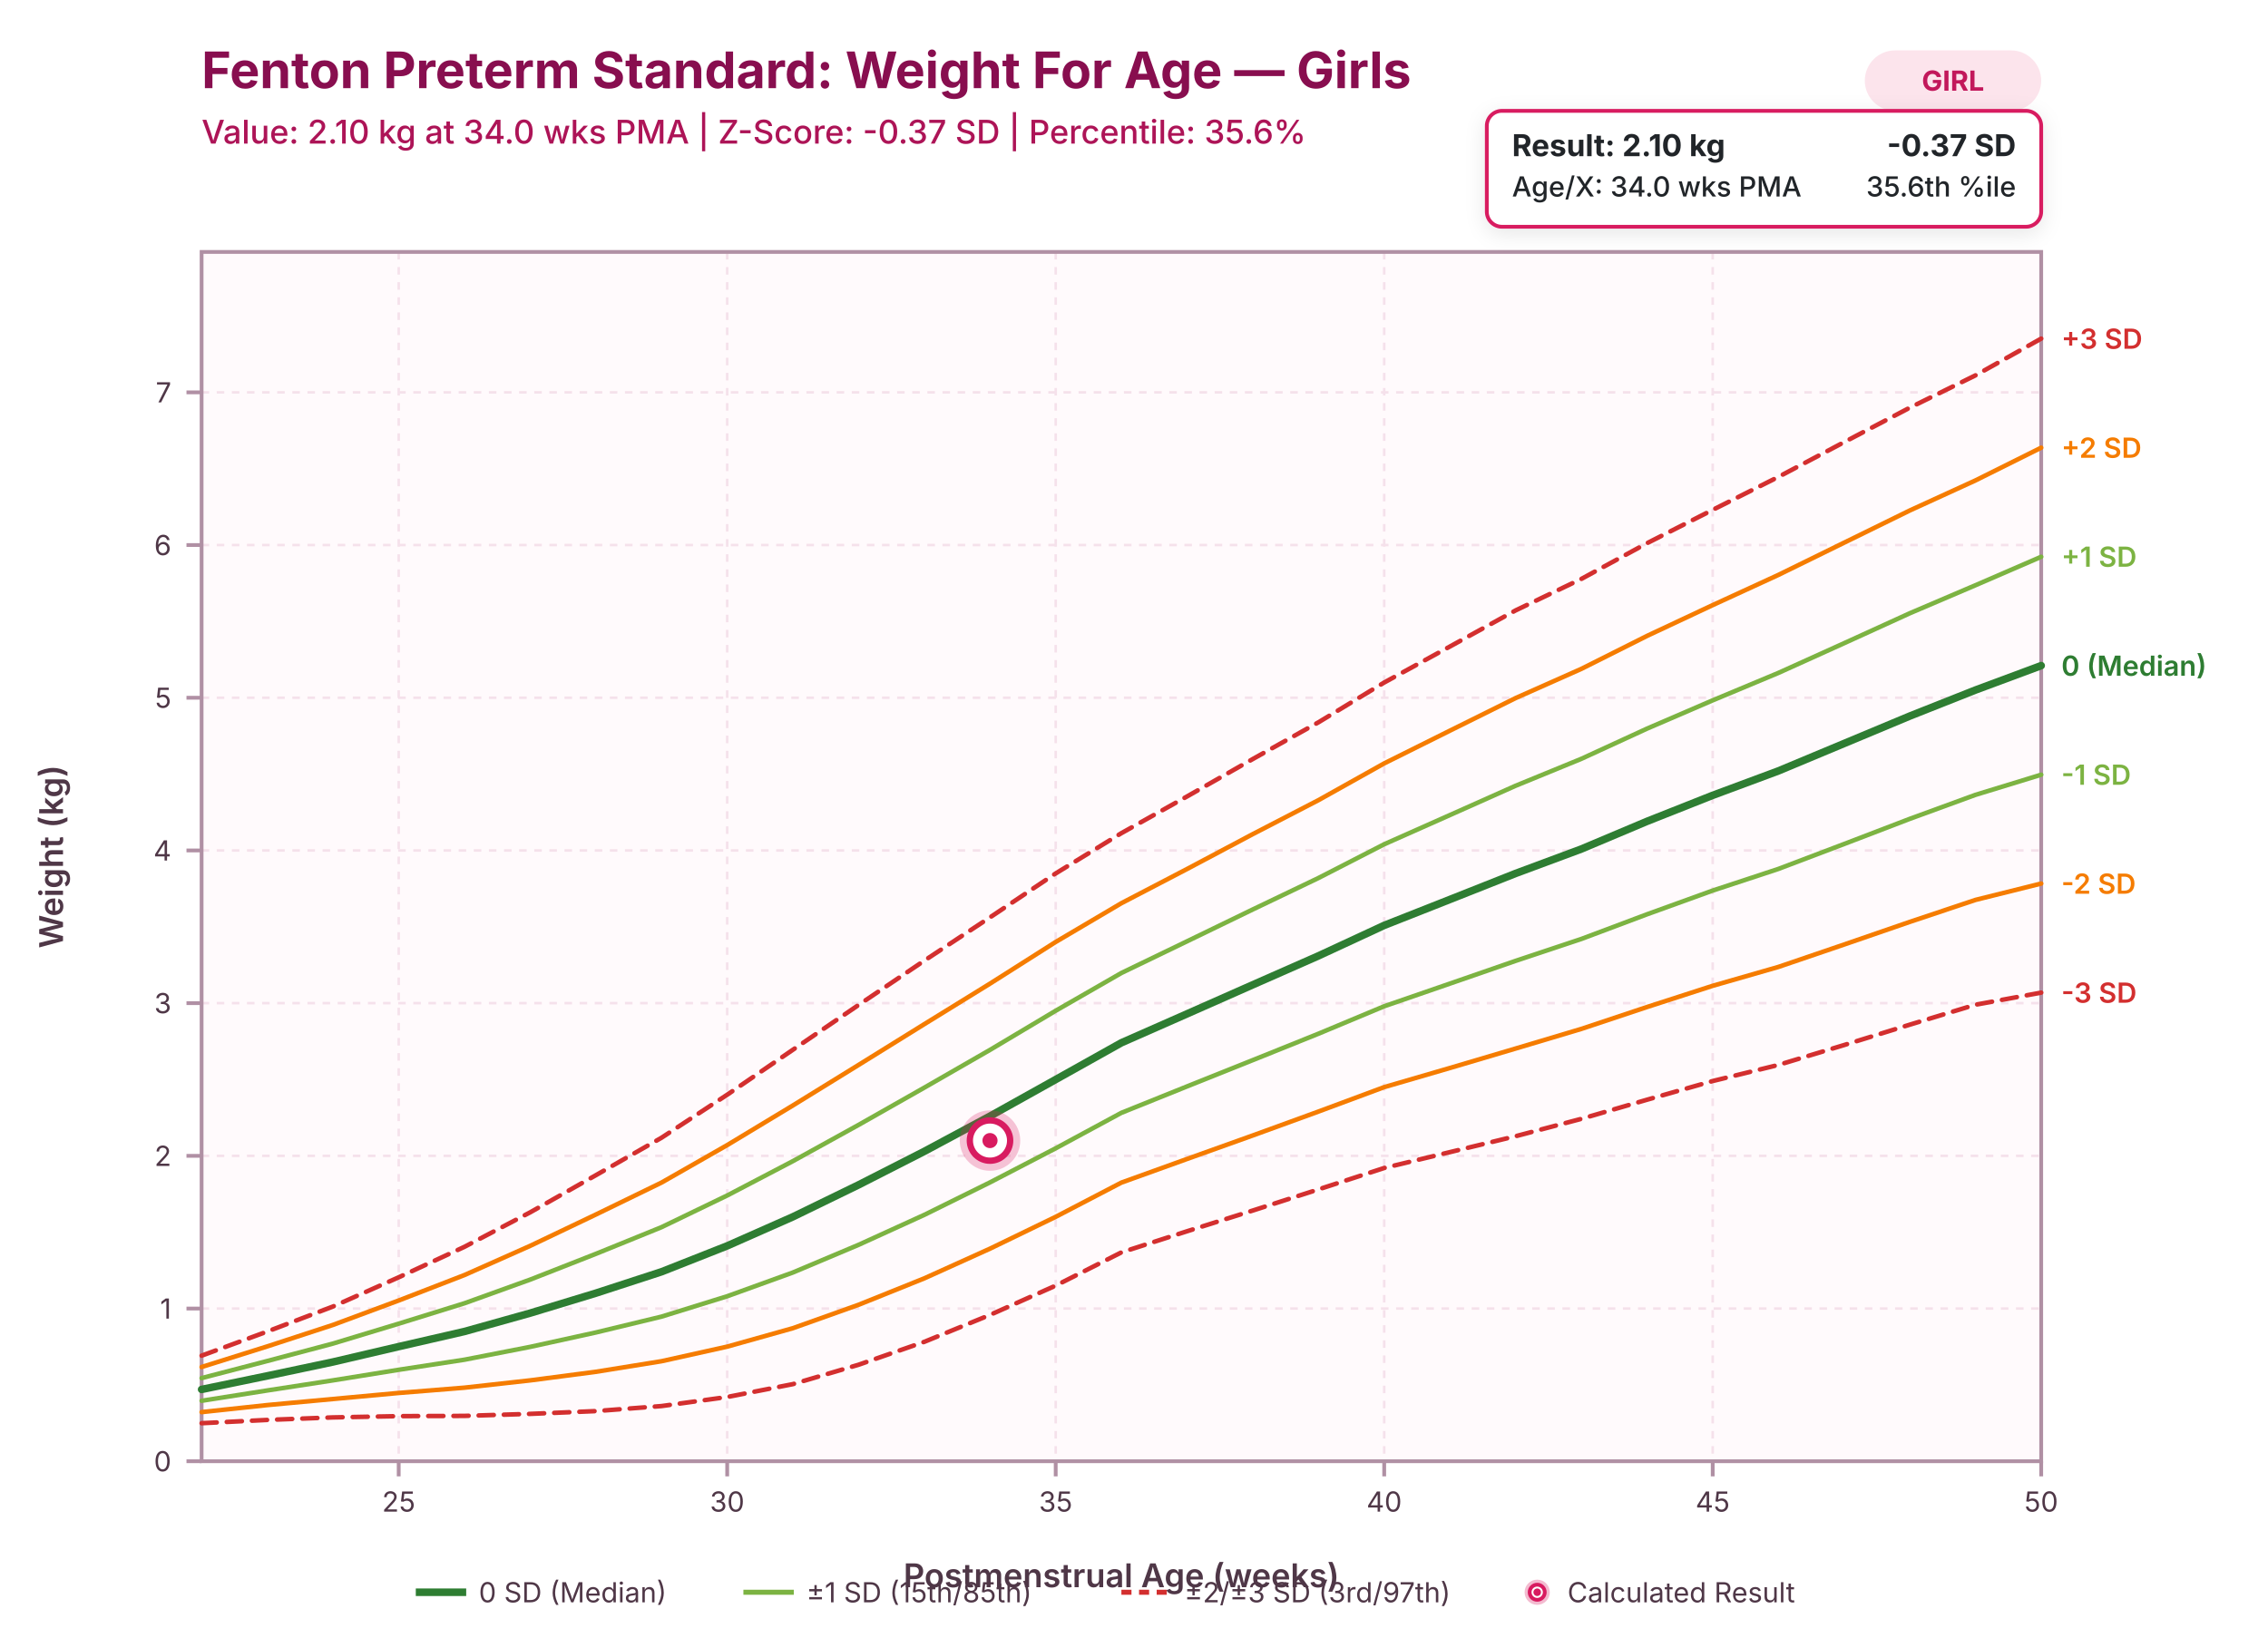
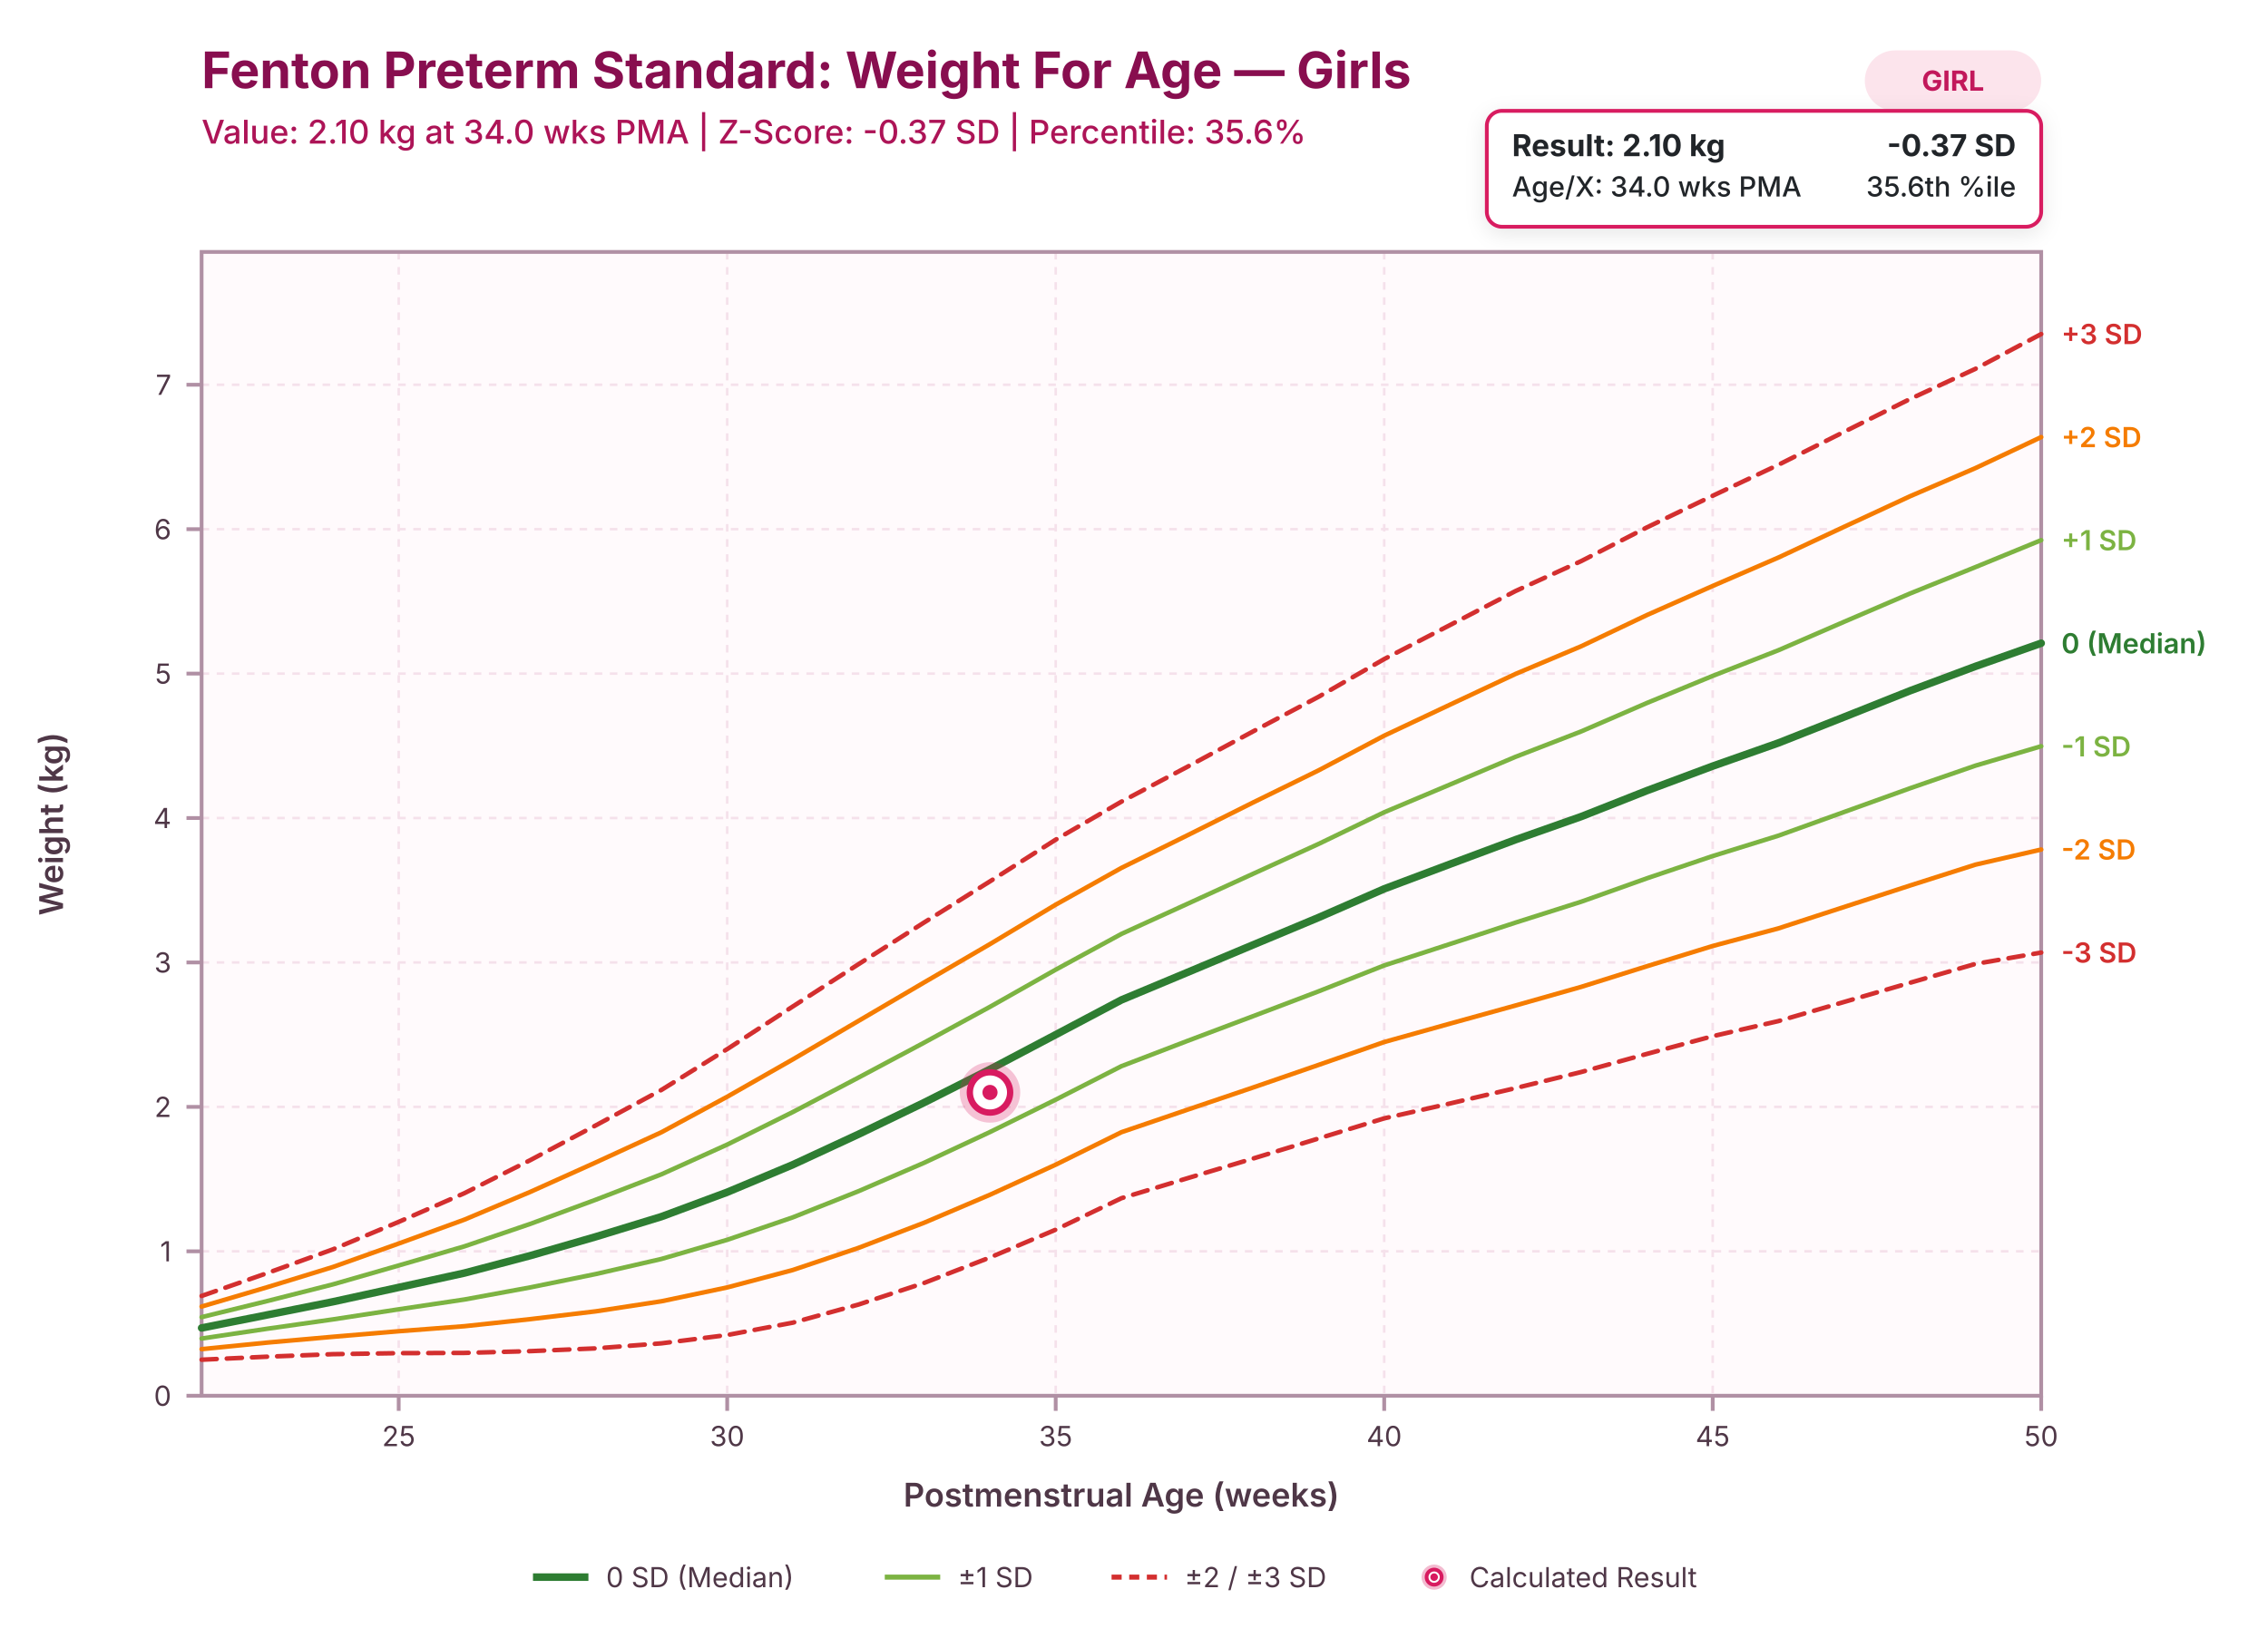
<svg xmlns="http://www.w3.org/2000/svg" viewBox="0 0 900.0 650.0" width="900.0" height="650.0">
  <style>
    .bg { fill: rgb(255, 255, 255); }
    .chart-bg { fill: rgb(255, 250, 252); }
    .title { font-family: system-ui, -apple-system, sans-serif; font-size: 20px; font-weight: 700; fill: rgb(136, 14, 79); }
    .subtitle { font-family: system-ui, -apple-system, sans-serif; font-size: 13px; font-weight: 500; fill: rgb(173, 20, 87); }
    .axis-title { font-family: system-ui, -apple-system, sans-serif; font-size: 13px; font-weight: 600; fill: rgb(79, 55, 71); }
    .tick-label { font-family: system-ui, -apple-system, sans-serif; font-size: 11px; fill: rgb(79, 55, 71); }
    .curve-label { font-family: system-ui, -apple-system, sans-serif; font-size: 11px; font-weight: 600; }
    .grid-line { stroke: rgb(245, 225, 235); stroke-width: 1; stroke-dasharray: 3,3; }
    .axis-line { stroke: rgb(176, 144, 164); stroke-width: 1.5; }
    .callout-box { fill: rgba(255, 255, 255, 1.00); stroke: rgb(216, 27, 96); stroke-width: 1.5; rx: 6; ry: 6; filter: drop-shadow(0px 2px 4px rgba(0,0,0,0.1)); }
    .callout-text-bold { font-family: system-ui, -apple-system, sans-serif; font-size: 12px; font-weight: 700; fill: rgb(33, 37, 41); }
    .callout-text { font-family: system-ui, -apple-system, sans-serif; font-size: 11px; font-weight: 500; fill: rgb(33, 37, 41); }
    .badge-bg { fill: rgb(252, 228, 236); rx: 12; ry: 12; }
    .badge-text { font-family: system-ui, -apple-system, sans-serif; font-size: 11px; font-weight: 700; fill: rgb(194, 24, 91); }
  </style>
  <rect class="bg" width="900.0" height="650.0" />
  <g transform="translate(80.0, 35)">
    <text class="title" x="0" y="0">Fenton Preterm Standard: Weight For Age — Girls</text>
    <text class="subtitle" x="0" y="22">Value: 2.10 kg at 34.0 wks PMA | Z-Score: -0.37 SD | Percentile: 35.6%</text>
  </g>
  <g transform="translate(740.0, 20)">
    <rect class="badge-bg" width="70" height="24" />
    <text class="badge-text" x="35" y="16" text-anchor="middle">GIRL</text>
  </g>
-   <rect class="chart-bg" x="80.0" y="100.0" width="730.0" height="480.0" />
-   <line class="grid-line" x1="158.214" y1="100.0" x2="158.214" y2="580.0" />
-   <line class="grid-line" x1="288.571" y1="100.0" x2="288.571" y2="580.0" />
-   <line class="grid-line" x1="418.929" y1="100.0" x2="418.929" y2="580.0" />
-   <line class="grid-line" x1="549.286" y1="100.0" x2="549.286" y2="580.0" />
-   <line class="grid-line" x1="679.643" y1="100.0" x2="679.643" y2="580.0" />
-   <line class="grid-line" x1="810.0" y1="100.0" x2="810.0" y2="580.0" />
-   <line class="grid-line" x1="80.0" y1="580.0" x2="810.0" y2="580.0" />
-   <line class="grid-line" x1="80.0" y1="519.39" x2="810.0" y2="519.39" />
-   <line class="grid-line" x1="80.0" y1="458.781" x2="810.0" y2="458.781" />
-   <line class="grid-line" x1="80.0" y1="398.171" x2="810.0" y2="398.171" />
-   <line class="grid-line" x1="80.0" y1="337.561" x2="810.0" y2="337.561" />
-   <line class="grid-line" x1="80.0" y1="276.951" x2="810.0" y2="276.951" />
-   <line class="grid-line" x1="80.0" y1="216.342" x2="810.0" y2="216.342" />
-   <line class="grid-line" x1="80.0" y1="155.732" x2="810.0" y2="155.732" />
-   <rect class="axis-line" fill="none" x="80.0" y="100.0" width="730.0" height="480.0" />
-   <line class="axis-line" x1="158.214" y1="580.0" x2="158.214" y2="586.0" />
-   <text class="tick-label" x="158.214" y="600.0" text-anchor="middle">25</text>
-   <line class="axis-line" x1="288.571" y1="580.0" x2="288.571" y2="586.0" />
-   <text class="tick-label" x="288.571" y="600.0" text-anchor="middle">30</text>
-   <line class="axis-line" x1="418.929" y1="580.0" x2="418.929" y2="586.0" />
-   <text class="tick-label" x="418.929" y="600.0" text-anchor="middle">35</text>
-   <line class="axis-line" x1="549.286" y1="580.0" x2="549.286" y2="586.0" />
-   <text class="tick-label" x="549.286" y="600.0" text-anchor="middle">40</text>
-   <line class="axis-line" x1="679.643" y1="580.0" x2="679.643" y2="586.0" />
-   <text class="tick-label" x="679.643" y="600.0" text-anchor="middle">45</text>
-   <line class="axis-line" x1="810.0" y1="580.0" x2="810.0" y2="586.0" />
-   <text class="tick-label" x="810.0" y="600.0" text-anchor="middle">50</text>
-   <text class="axis-title" x="445.0" y="630.0" text-anchor="middle">Postmenstrual Age (weeks)</text>
-   <line class="axis-line" x1="74.0" y1="580.0" x2="80.0" y2="580.0" />
-   <text class="tick-label" x="68.0" y="584.0" text-anchor="end">0</text>
-   <line class="axis-line" x1="74.0" y1="519.39" x2="80.0" y2="519.39" />
-   <text class="tick-label" x="68.0" y="523.39" text-anchor="end">1</text>
-   <line class="axis-line" x1="74.0" y1="458.781" x2="80.0" y2="458.781" />
-   <text class="tick-label" x="68.0" y="462.781" text-anchor="end">2</text>
-   <line class="axis-line" x1="74.0" y1="398.171" x2="80.0" y2="398.171" />
-   <text class="tick-label" x="68.0" y="402.171" text-anchor="end">3</text>
-   <line class="axis-line" x1="74.0" y1="337.561" x2="80.0" y2="337.561" />
-   <text class="tick-label" x="68.0" y="341.561" text-anchor="end">4</text>
-   <line class="axis-line" x1="74.0" y1="276.951" x2="80.0" y2="276.951" />
-   <text class="tick-label" x="68.0" y="280.951" text-anchor="end">5</text>
-   <line class="axis-line" x1="74.0" y1="216.342" x2="80.0" y2="216.342" />
-   <text class="tick-label" x="68.0" y="220.342" text-anchor="end">6</text>
-   <line class="axis-line" x1="74.0" y1="155.732" x2="80.0" y2="155.732" />
-   <text class="tick-label" x="68.0" y="159.732" text-anchor="end">7</text>
-   <text class="axis-title" x="0" y="0" transform="translate(25, 340.0) rotate(-90)" text-anchor="middle">Weight (kg)</text>
-   <path d="M 80.0 564.9 L 106.1 563.6 L 132.1 562.6 L 158.2 562.1 L 184.3 562.0 L 210.4 561.2 L 236.4 560.1 L 262.5 558.1 L 288.6 554.5 L 314.6 549.4 L 340.7 541.7 L 366.8 532.6 L 392.9 521.9 L 418.9 510.3 L 445.0 497.1 L 471.1 488.7 L 497.1 480.5 L 523.2 472.1 L 549.3 463.6 L 575.4 457.3 L 601.4 451.0 L 627.5 444.1 L 653.6 436.5 L 679.6 429.1 L 705.7 422.7 L 731.8 414.8 L 757.9 406.7 L 783.9 398.8 L 810.0 394.0" fill="none" stroke="rgb(211, 47, 47)" stroke-width="1.8" stroke-dasharray="6,4" stroke-linecap="round" stroke-linejoin="round" />
-   <text class="curve-label" x="818.0" y="398.008" fill="rgb(211, 47, 47)">-3 SD</text>
-   <path d="M 80.0 560.5 L 106.1 557.7 L 132.1 555.3 L 158.2 552.9 L 184.3 550.8 L 210.4 547.9 L 236.4 544.5 L 262.5 540.3 L 288.6 534.5 L 314.6 527.2 L 340.7 517.9 L 366.8 507.4 L 392.9 495.6 L 418.9 483.0 L 445.0 469.4 L 471.1 460.0 L 497.1 450.7 L 523.2 441.2 L 549.3 431.5 L 575.4 423.9 L 601.4 416.2 L 627.5 408.4 L 653.6 399.7 L 679.6 391.3 L 705.7 383.8 L 731.8 374.9 L 757.9 365.9 L 783.9 357.2 L 810.0 350.7" fill="none" stroke="rgb(245, 124, 0)" stroke-width="1.8" stroke-linecap="round" stroke-linejoin="round" />
-   <text class="curve-label" x="818.0" y="354.746" fill="rgb(245, 124, 0)">-2 SD</text>
-   <path d="M 80.0 556.0 L 106.1 551.9 L 132.1 547.9 L 158.2 543.7 L 184.3 539.7 L 210.4 534.6 L 236.4 528.9 L 262.5 522.6 L 288.6 514.5 L 314.6 505.1 L 340.7 494.1 L 366.8 482.2 L 392.9 469.3 L 418.9 455.8 L 445.0 441.7 L 471.1 431.2 L 497.1 420.8 L 523.2 410.3 L 549.3 399.4 L 575.4 390.4 L 601.4 381.4 L 627.5 372.7 L 653.6 362.9 L 679.6 353.5 L 705.7 344.9 L 731.8 335.0 L 757.9 325.0 L 783.9 315.5 L 810.0 307.5" fill="none" stroke="rgb(124, 179, 66)" stroke-width="1.8" stroke-linecap="round" stroke-linejoin="round" />
-   <text class="curve-label" x="818.0" y="311.485" fill="rgb(124, 179, 66)">-1 SD</text>
-   <path d="M 80.0 551.5 L 106.1 546.1 L 132.1 540.6 L 158.2 534.5 L 184.3 528.5 L 210.4 521.2 L 236.4 513.3 L 262.5 504.8 L 288.6 494.5 L 314.6 483.0 L 340.7 470.3 L 366.8 457.0 L 392.9 443.0 L 418.9 428.5 L 445.0 413.9 L 471.1 402.4 L 497.1 390.9 L 523.2 379.4 L 549.3 367.3 L 575.4 357.0 L 601.4 346.7 L 627.5 337.0 L 653.6 326.0 L 679.6 315.7 L 705.7 306.0 L 731.8 295.1 L 757.9 284.2 L 783.9 273.9 L 810.0 264.2" fill="none" stroke="rgb(46, 125, 50)" stroke-width="3.0" stroke-linecap="round" stroke-linejoin="round" />
-   <text class="curve-label" x="818.0" y="268.223" fill="rgb(46, 125, 50)">0 (Median)</text>
-   <path d="M 80.0 547.0 L 106.1 540.2 L 132.1 533.3 L 158.2 525.4 L 184.3 517.3 L 210.4 507.9 L 236.4 497.7 L 262.5 487.1 L 288.6 474.5 L 314.6 460.9 L 340.7 446.5 L 366.8 431.7 L 392.9 416.7 L 418.9 401.2 L 445.0 386.2 L 471.1 373.6 L 497.1 361.0 L 523.2 348.5 L 549.3 335.1 L 575.4 323.5 L 601.4 311.9 L 627.5 301.2 L 653.6 289.2 L 679.6 278.0 L 705.7 267.1 L 731.8 255.3 L 757.9 243.4 L 783.9 232.3 L 810.0 221.0" fill="none" stroke="rgb(124, 179, 66)" stroke-width="1.8" stroke-linecap="round" stroke-linejoin="round" />
-   <text class="curve-label" x="818.0" y="224.962" fill="rgb(124, 179, 66)">+1 SD</text>
-   <path d="M 80.0 542.6 L 106.1 534.4 L 132.1 525.9 L 158.2 516.2 L 184.3 506.1 L 210.4 494.5 L 236.4 482.1 L 262.5 469.4 L 288.6 454.5 L 314.6 438.8 L 340.7 422.7 L 366.8 406.5 L 392.9 390.4 L 418.9 373.9 L 445.0 358.5 L 471.1 344.9 L 497.1 331.1 L 523.2 317.6 L 549.3 303.0 L 575.4 290.0 L 601.4 277.1 L 627.5 265.5 L 653.6 252.4 L 679.6 240.2 L 705.7 228.2 L 731.8 215.4 L 757.9 202.6 L 783.9 190.7 L 810.0 177.7" fill="none" stroke="rgb(245, 124, 0)" stroke-width="1.8" stroke-linecap="round" stroke-linejoin="round" />
-   <text class="curve-label" x="818.0" y="181.701" fill="rgb(245, 124, 0)">+2 SD</text>
-   <path d="M 80.0 538.1 L 106.1 528.5 L 132.1 518.6 L 158.2 507.0 L 184.3 494.9 L 210.4 481.2 L 236.4 466.5 L 262.5 451.6 L 288.6 434.5 L 314.6 416.7 L 340.7 398.9 L 366.8 381.3 L 392.9 364.1 L 418.9 346.7 L 445.0 330.7 L 471.1 316.1 L 497.1 301.3 L 523.2 286.7 L 549.3 270.9 L 575.4 256.6 L 601.4 242.3 L 627.5 229.8 L 653.6 215.6 L 679.6 202.4 L 705.7 189.3 L 731.8 175.5 L 757.9 161.8 L 783.9 149.0 L 810.0 134.4" fill="none" stroke="rgb(211, 47, 47)" stroke-width="1.8" stroke-dasharray="6,4" stroke-linecap="round" stroke-linejoin="round" />
-   <text class="curve-label" x="818.0" y="138.439" fill="rgb(211, 47, 47)">+3 SD</text>
-   <g transform="translate(392.8571, 452.7196)">
+   <rect class="chart-bg" x="80.0" y="100.0" width="730.0" height="454.0" />
+   <line class="grid-line" x1="158.214" y1="100.0" x2="158.214" y2="554.0" />
+   <line class="grid-line" x1="288.571" y1="100.0" x2="288.571" y2="554.0" />
+   <line class="grid-line" x1="418.929" y1="100.0" x2="418.929" y2="554.0" />
+   <line class="grid-line" x1="549.286" y1="100.0" x2="549.286" y2="554.0" />
+   <line class="grid-line" x1="679.643" y1="100.0" x2="679.643" y2="554.0" />
+   <line class="grid-line" x1="810.0" y1="100.0" x2="810.0" y2="554.0" />
+   <line class="grid-line" x1="80.0" y1="554.0" x2="810.0" y2="554.0" />
+   <line class="grid-line" x1="80.0" y1="496.673" x2="810.0" y2="496.673" />
+   <line class="grid-line" x1="80.0" y1="439.347" x2="810.0" y2="439.347" />
+   <line class="grid-line" x1="80.0" y1="382.02" x2="810.0" y2="382.02" />
+   <line class="grid-line" x1="80.0" y1="324.693" x2="810.0" y2="324.693" />
+   <line class="grid-line" x1="80.0" y1="267.367" x2="810.0" y2="267.367" />
+   <line class="grid-line" x1="80.0" y1="210.04" x2="810.0" y2="210.04" />
+   <line class="grid-line" x1="80.0" y1="152.713" x2="810.0" y2="152.713" />
+   <rect class="axis-line" fill="none" x="80.0" y="100.0" width="730.0" height="454.0" />
+   <line class="axis-line" x1="158.214" y1="554.0" x2="158.214" y2="560.0" />
+   <text class="tick-label" x="158.214" y="574.0" text-anchor="middle">25</text>
+   <line class="axis-line" x1="288.571" y1="554.0" x2="288.571" y2="560.0" />
+   <text class="tick-label" x="288.571" y="574.0" text-anchor="middle">30</text>
+   <line class="axis-line" x1="418.929" y1="554.0" x2="418.929" y2="560.0" />
+   <text class="tick-label" x="418.929" y="574.0" text-anchor="middle">35</text>
+   <line class="axis-line" x1="549.286" y1="554.0" x2="549.286" y2="560.0" />
+   <text class="tick-label" x="549.286" y="574.0" text-anchor="middle">40</text>
+   <line class="axis-line" x1="679.643" y1="554.0" x2="679.643" y2="560.0" />
+   <text class="tick-label" x="679.643" y="574.0" text-anchor="middle">45</text>
+   <line class="axis-line" x1="810.0" y1="554.0" x2="810.0" y2="560.0" />
+   <text class="tick-label" x="810.0" y="574.0" text-anchor="middle">50</text>
+   <text class="axis-title" x="445.0" y="598.0" text-anchor="middle">Postmenstrual Age (weeks)</text>
+   <line class="axis-line" x1="74.0" y1="554.0" x2="80.0" y2="554.0" />
+   <text class="tick-label" x="68.0" y="558.0" text-anchor="end">0</text>
+   <line class="axis-line" x1="74.0" y1="496.673" x2="80.0" y2="496.673" />
+   <text class="tick-label" x="68.0" y="500.673" text-anchor="end">1</text>
+   <line class="axis-line" x1="74.0" y1="439.347" x2="80.0" y2="439.347" />
+   <text class="tick-label" x="68.0" y="443.347" text-anchor="end">2</text>
+   <line class="axis-line" x1="74.0" y1="382.02" x2="80.0" y2="382.02" />
+   <text class="tick-label" x="68.0" y="386.02" text-anchor="end">3</text>
+   <line class="axis-line" x1="74.0" y1="324.693" x2="80.0" y2="324.693" />
+   <text class="tick-label" x="68.0" y="328.693" text-anchor="end">4</text>
+   <line class="axis-line" x1="74.0" y1="267.367" x2="80.0" y2="267.367" />
+   <text class="tick-label" x="68.0" y="271.367" text-anchor="end">5</text>
+   <line class="axis-line" x1="74.0" y1="210.04" x2="80.0" y2="210.04" />
+   <text class="tick-label" x="68.0" y="214.04" text-anchor="end">6</text>
+   <line class="axis-line" x1="74.0" y1="152.713" x2="80.0" y2="152.713" />
+   <text class="tick-label" x="68.0" y="156.713" text-anchor="end">7</text>
+   <text class="axis-title" x="0" y="0" transform="translate(25, 327.0) rotate(-90)" text-anchor="middle">Weight (kg)</text>
+   <path d="M 80.0 539.7 L 106.1 538.5 L 132.1 537.5 L 158.2 537.1 L 184.3 537.0 L 210.4 536.3 L 236.4 535.2 L 262.5 533.2 L 288.6 529.9 L 314.6 525.0 L 340.7 517.8 L 366.8 509.2 L 392.9 499.1 L 418.9 488.1 L 445.0 475.6 L 471.1 467.7 L 497.1 459.9 L 523.2 451.9 L 549.3 443.9 L 575.4 438.0 L 601.4 431.9 L 627.5 425.5 L 653.6 418.3 L 679.6 411.3 L 705.7 405.3 L 731.8 397.7 L 757.9 390.1 L 783.9 382.6 L 810.0 378.1" fill="none" stroke="rgb(211, 47, 47)" stroke-width="1.8" stroke-dasharray="6,4" stroke-linecap="round" stroke-linejoin="round" />
+   <text class="curve-label" x="818.0" y="382.082" fill="rgb(211, 47, 47)">-3 SD</text>
+   <path d="M 80.0 535.5 L 106.1 532.9 L 132.1 530.6 L 158.2 528.4 L 184.3 526.4 L 210.4 523.6 L 236.4 520.5 L 262.5 516.5 L 288.6 511.0 L 314.6 504.1 L 340.7 495.3 L 366.8 485.3 L 392.9 474.2 L 418.9 462.3 L 445.0 449.4 L 471.1 440.5 L 497.1 431.7 L 523.2 422.7 L 549.3 413.6 L 575.4 406.3 L 601.4 399.1 L 627.5 391.7 L 653.6 383.5 L 679.6 375.5 L 705.7 368.5 L 731.8 360.0 L 757.9 351.5 L 783.9 343.2 L 810.0 337.2" fill="none" stroke="rgb(245, 124, 0)" stroke-width="1.8" stroke-linecap="round" stroke-linejoin="round" />
+   <text class="curve-label" x="818.0" y="341.164" fill="rgb(245, 124, 0)">-2 SD</text>
+   <path d="M 80.0 531.3 L 106.1 527.4 L 132.1 523.7 L 158.2 519.7 L 184.3 515.8 L 210.4 511.0 L 236.4 505.7 L 262.5 499.7 L 288.6 492.1 L 314.6 483.2 L 340.7 472.8 L 366.8 461.5 L 392.9 449.3 L 418.9 436.5 L 445.0 423.2 L 471.1 413.2 L 497.1 403.4 L 523.2 393.5 L 549.3 383.2 L 575.4 374.7 L 601.4 366.2 L 627.5 357.9 L 653.6 348.6 L 679.6 339.8 L 705.7 331.7 L 731.8 322.3 L 757.9 312.9 L 783.9 303.9 L 810.0 296.2" fill="none" stroke="rgb(124, 179, 66)" stroke-width="1.8" stroke-linecap="round" stroke-linejoin="round" />
+   <text class="curve-label" x="818.0" y="300.246" fill="rgb(124, 179, 66)">-1 SD</text>
+   <path d="M 80.0 527.1 L 106.1 521.9 L 132.1 516.7 L 158.2 511.0 L 184.3 505.3 L 210.4 498.4 L 236.4 490.9 L 262.5 482.9 L 288.6 473.2 L 314.6 462.3 L 340.7 450.2 L 366.8 437.6 L 392.9 424.4 L 418.9 410.7 L 445.0 396.9 L 471.1 386.0 L 497.1 375.1 L 523.2 364.2 L 549.3 352.8 L 575.4 343.0 L 601.4 333.3 L 627.5 324.1 L 653.6 313.8 L 679.6 304.1 L 705.7 294.9 L 731.8 284.6 L 757.9 274.2 L 783.9 264.5 L 810.0 255.3" fill="none" stroke="rgb(46, 125, 50)" stroke-width="3.0" stroke-linecap="round" stroke-linejoin="round" />
+   <text class="curve-label" x="818.0" y="259.328" fill="rgb(46, 125, 50)">0 (Median)</text>
+   <path d="M 80.0 522.8 L 106.1 516.4 L 132.1 509.8 L 158.2 502.3 L 184.3 494.7 L 210.4 485.8 L 236.4 476.2 L 262.5 466.1 L 288.6 454.3 L 314.6 441.4 L 340.7 427.7 L 366.8 413.8 L 392.9 399.6 L 418.9 384.9 L 445.0 370.7 L 471.1 358.8 L 497.1 346.9 L 523.2 335.0 L 549.3 322.4 L 575.4 311.4 L 601.4 300.4 L 627.5 290.3 L 653.6 279.0 L 679.6 268.3 L 705.7 258.1 L 731.8 246.8 L 757.9 235.6 L 783.9 225.1 L 810.0 214.4" fill="none" stroke="rgb(124, 179, 66)" stroke-width="1.8" stroke-linecap="round" stroke-linejoin="round" />
+   <text class="curve-label" x="818.0" y="218.41" fill="rgb(124, 179, 66)">+1 SD</text>
+   <path d="M 80.0 518.6 L 106.1 510.9 L 132.1 502.9 L 158.2 493.6 L 184.3 484.1 L 210.4 473.1 L 236.4 461.4 L 262.5 449.4 L 288.6 435.3 L 314.6 420.5 L 340.7 405.2 L 366.8 389.9 L 392.9 374.7 L 418.9 359.1 L 445.0 344.5 L 471.1 331.6 L 497.1 318.6 L 523.2 305.8 L 549.3 292.0 L 575.4 279.7 L 601.4 267.5 L 627.5 256.5 L 653.6 244.1 L 679.6 232.6 L 705.7 221.3 L 731.8 209.1 L 757.9 197.0 L 783.9 185.8 L 810.0 173.5" fill="none" stroke="rgb(245, 124, 0)" stroke-width="1.8" stroke-linecap="round" stroke-linejoin="round" />
+   <text class="curve-label" x="818.0" y="177.492" fill="rgb(245, 124, 0)">+2 SD</text>
+   <path d="M 80.0 514.4 L 106.1 505.3 L 132.1 495.9 L 158.2 485.0 L 184.3 473.6 L 210.4 460.5 L 236.4 446.7 L 262.5 432.6 L 288.6 416.4 L 314.6 399.5 L 340.7 382.7 L 366.8 366.1 L 392.9 349.8 L 418.9 333.3 L 445.0 318.2 L 471.1 304.4 L 497.1 290.4 L 523.2 276.6 L 549.3 261.6 L 575.4 248.1 L 601.4 234.6 L 627.5 222.7 L 653.6 209.3 L 679.6 196.8 L 705.7 184.5 L 731.8 171.4 L 757.9 158.4 L 783.9 146.4 L 810.0 132.6" fill="none" stroke="rgb(211, 47, 47)" stroke-width="1.8" stroke-dasharray="6,4" stroke-linecap="round" stroke-linejoin="round" />
+   <text class="curve-label" x="818.0" y="136.574" fill="rgb(211, 47, 47)">+3 SD</text>
+   <g transform="translate(392.8571, 433.614)">
    <circle r="12.0" fill="rgba(216, 27, 96, 1.00)" opacity="0.25" />
    <circle r="8.0" fill="rgb(255, 255, 255)" stroke="rgb(216, 27, 96)" stroke-width="2.5" />
    <circle r="3.0" fill="rgb(216, 27, 96)" />
  </g>
  <g transform="translate(590.0, 44.0)">
    <rect class="callout-box" width="220.0" height="46.0" />
    <text class="callout-text-bold" x="10" y="18">Result: 2.10 kg</text>
    <text class="callout-text" x="10" y="34">Age/X: 34.0 wks PMA</text>
    <text class="callout-text-bold" x="210.0" y="18" text-anchor="end">-0.37 SD</text>
    <text class="callout-text" x="210.0" y="34" text-anchor="end">35.6th %ile</text>
  </g>
  <g>
-     <line x1="165" y1="632.0" x2="185" y2="632.0" stroke="rgb(46, 125, 50)" stroke-width="3" />
-     <text class="tick-label" x="190" y="636.0">0 SD (Median)</text>
-     <line x1="295" y1="632.0" x2="315" y2="632.0" stroke="rgb(124, 179, 66)" stroke-width="2" />
-     <text class="tick-label" x="320" y="636.0">±1 SD (15th/85th)</text>
-     <line x1="445" y1="632.0" x2="465" y2="632.0" stroke="rgb(211, 47, 47)" stroke-width="2" stroke-dasharray="4,3" />
-     <text class="tick-label" x="470" y="636.0">±2/±3 SD (3rd/97th)</text>
-     <circle cx="610" cy="632.0" r="5" fill="rgba(216, 27, 96, 1.00)" opacity="0.3" />
-     <circle cx="610" cy="632.0" r="3" fill="rgb(255, 255, 255)" stroke="rgb(216, 27, 96)" stroke-width="1.5" />
-     <circle cx="610" cy="632.0" r="1.5" fill="rgb(216, 27, 96)" />
-     <text class="tick-label" x="622" y="636.0">Calculated Result</text>
+     <line x1="211.5" y1="626.0" x2="233.5" y2="626.0" stroke="rgb(46, 125, 50)" stroke-width="3.0" />
+     <text class="tick-label" x="240.5" y="630.0">0 SD (Median)</text>
+     <line x1="351.1" y1="626.0" x2="373.1" y2="626.0" stroke="rgb(124, 179, 66)" stroke-width="2.0" />
+     <text class="tick-label" x="380.1" y="630.0">±1 SD</text>
+     <line x1="441.1" y1="626.0" x2="463.1" y2="626.0" stroke="rgb(211, 47, 47)" stroke-width="2.0" stroke-dasharray="4,3" />
+     <text class="tick-label" x="470.1" y="630.0">±2 / ±3 SD</text>
+     <circle cx="569.1" cy="626.0" r="5" fill="rgba(216, 27, 96, 1.00)" opacity="0.3" />
+     <circle cx="569.1" cy="626.0" r="3" fill="rgb(255, 255, 255)" stroke="rgb(216, 27, 96)" stroke-width="1.5" />
+     <circle cx="569.1" cy="626.0" r="1.5" fill="rgb(216, 27, 96)" />
+     <text class="tick-label" x="583.1" y="630.0">Calculated Result</text>
  </g>
</svg>
